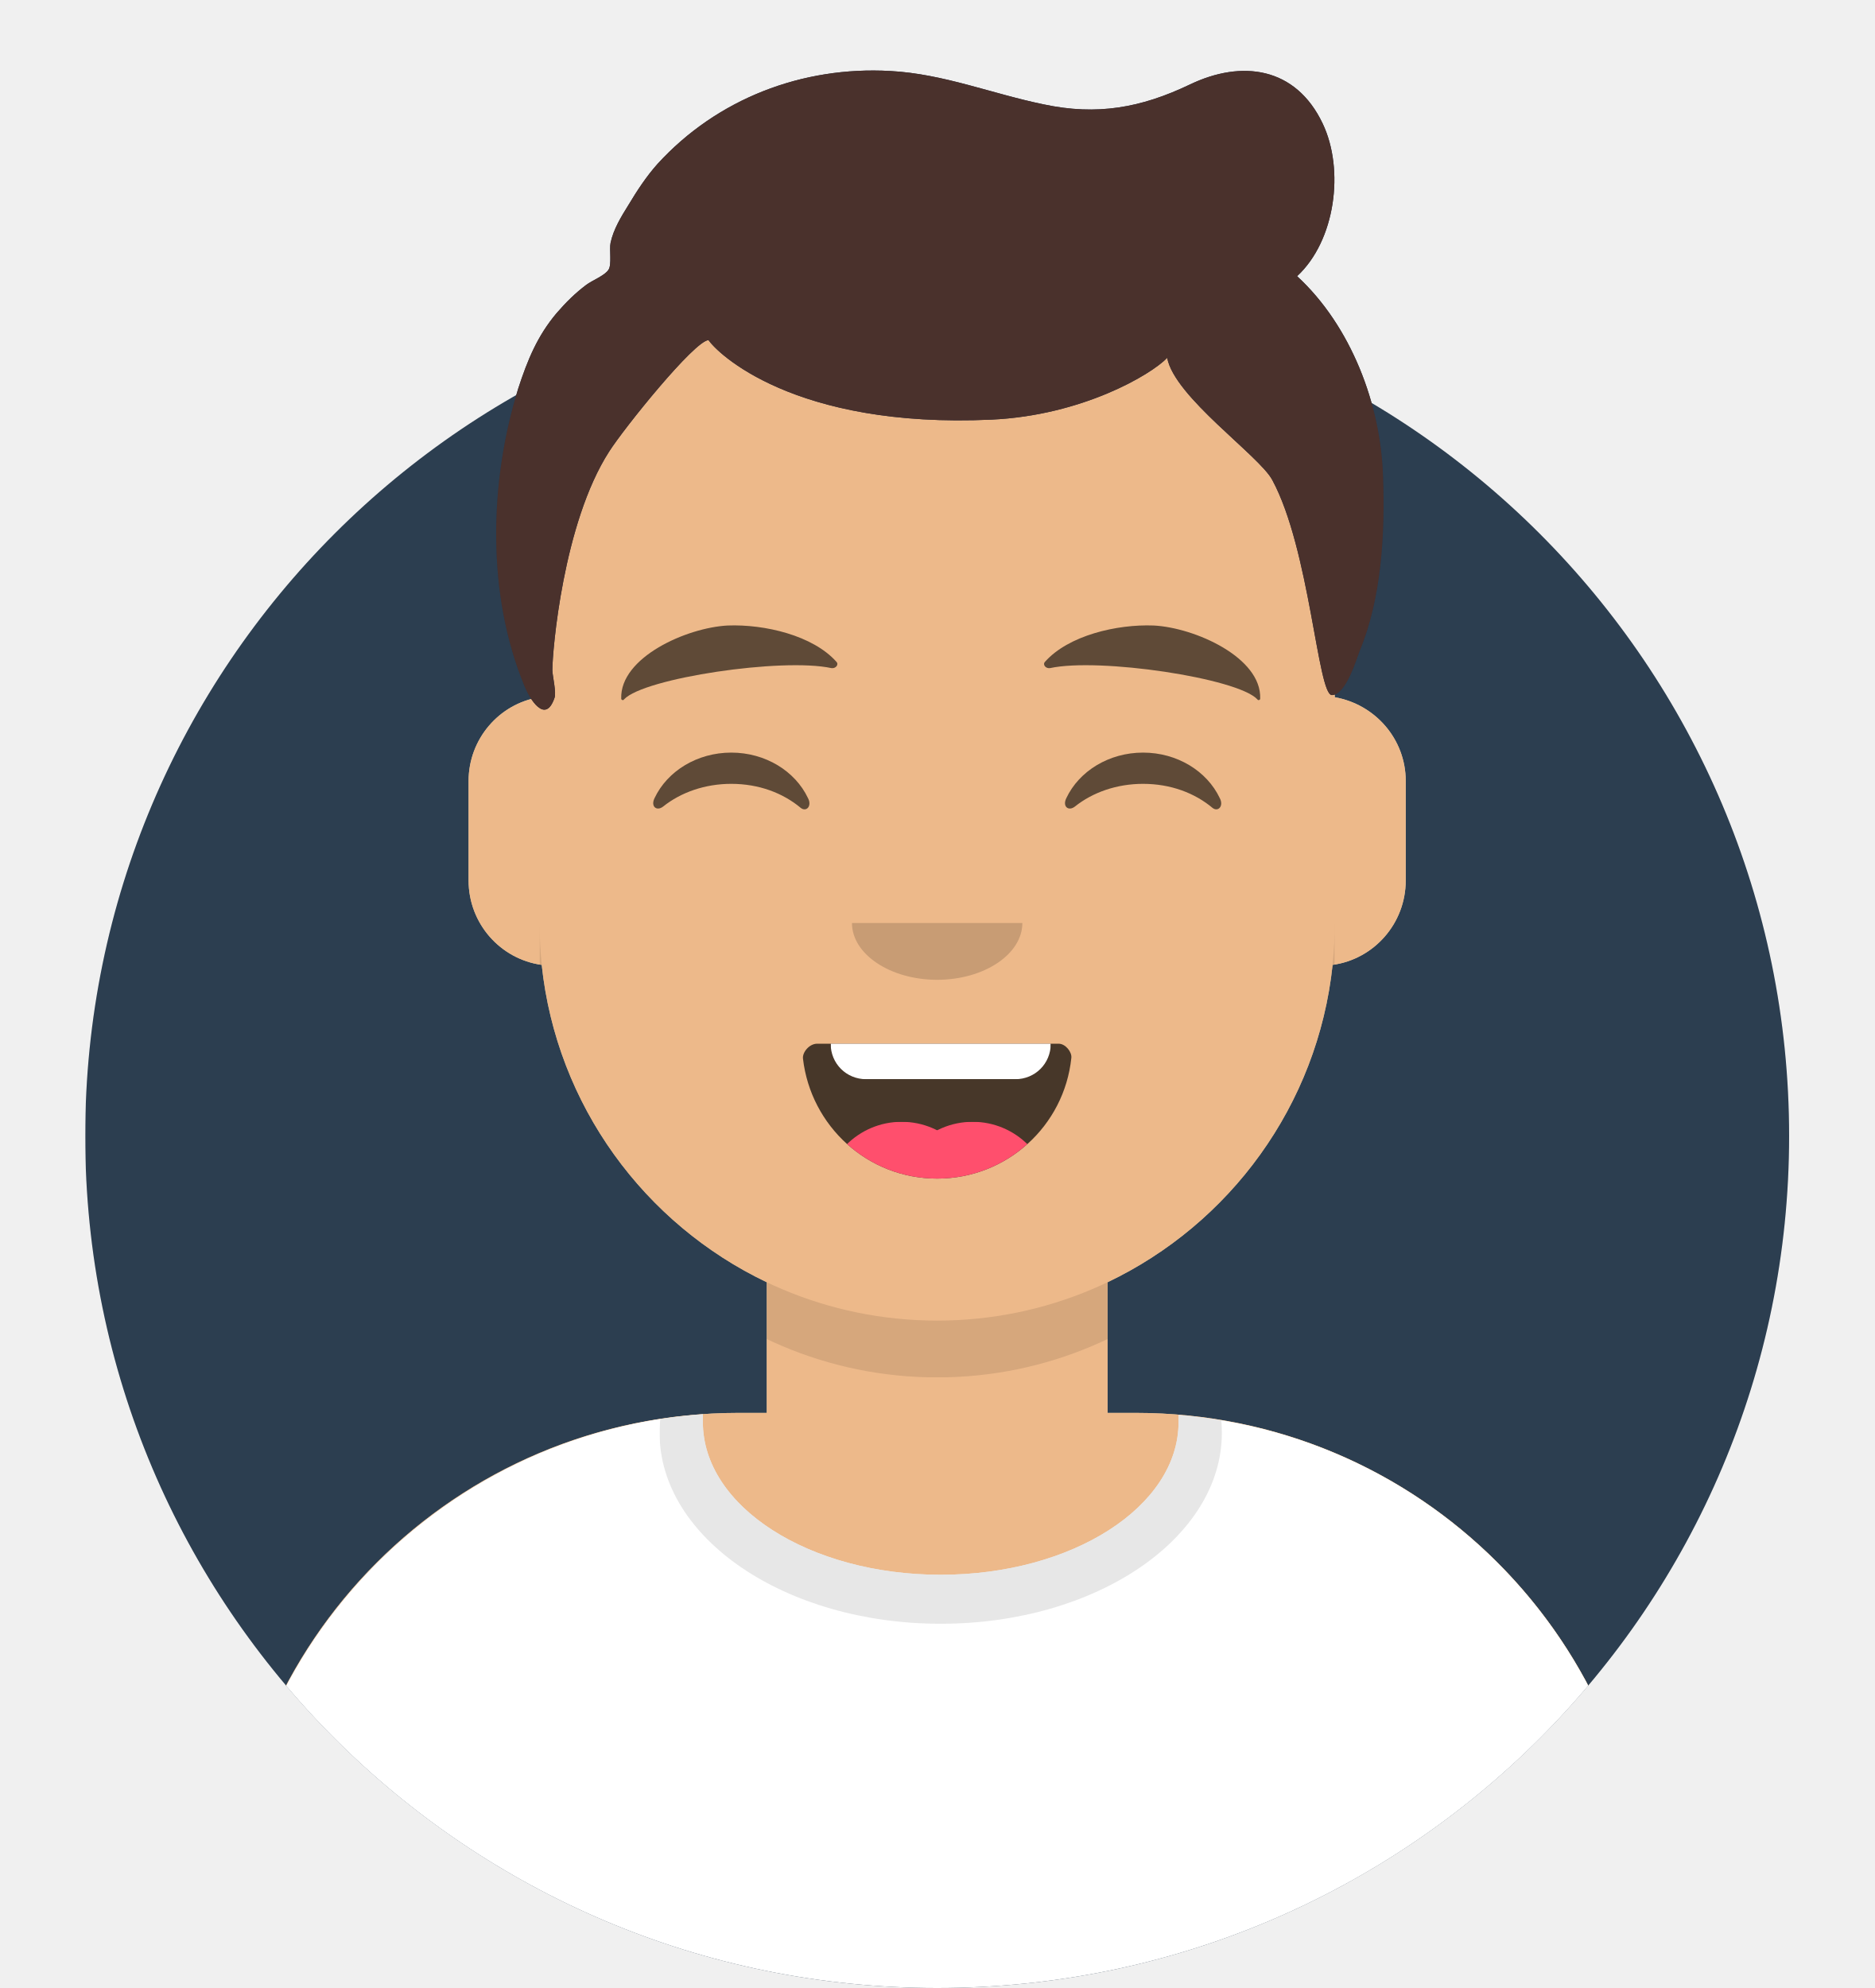
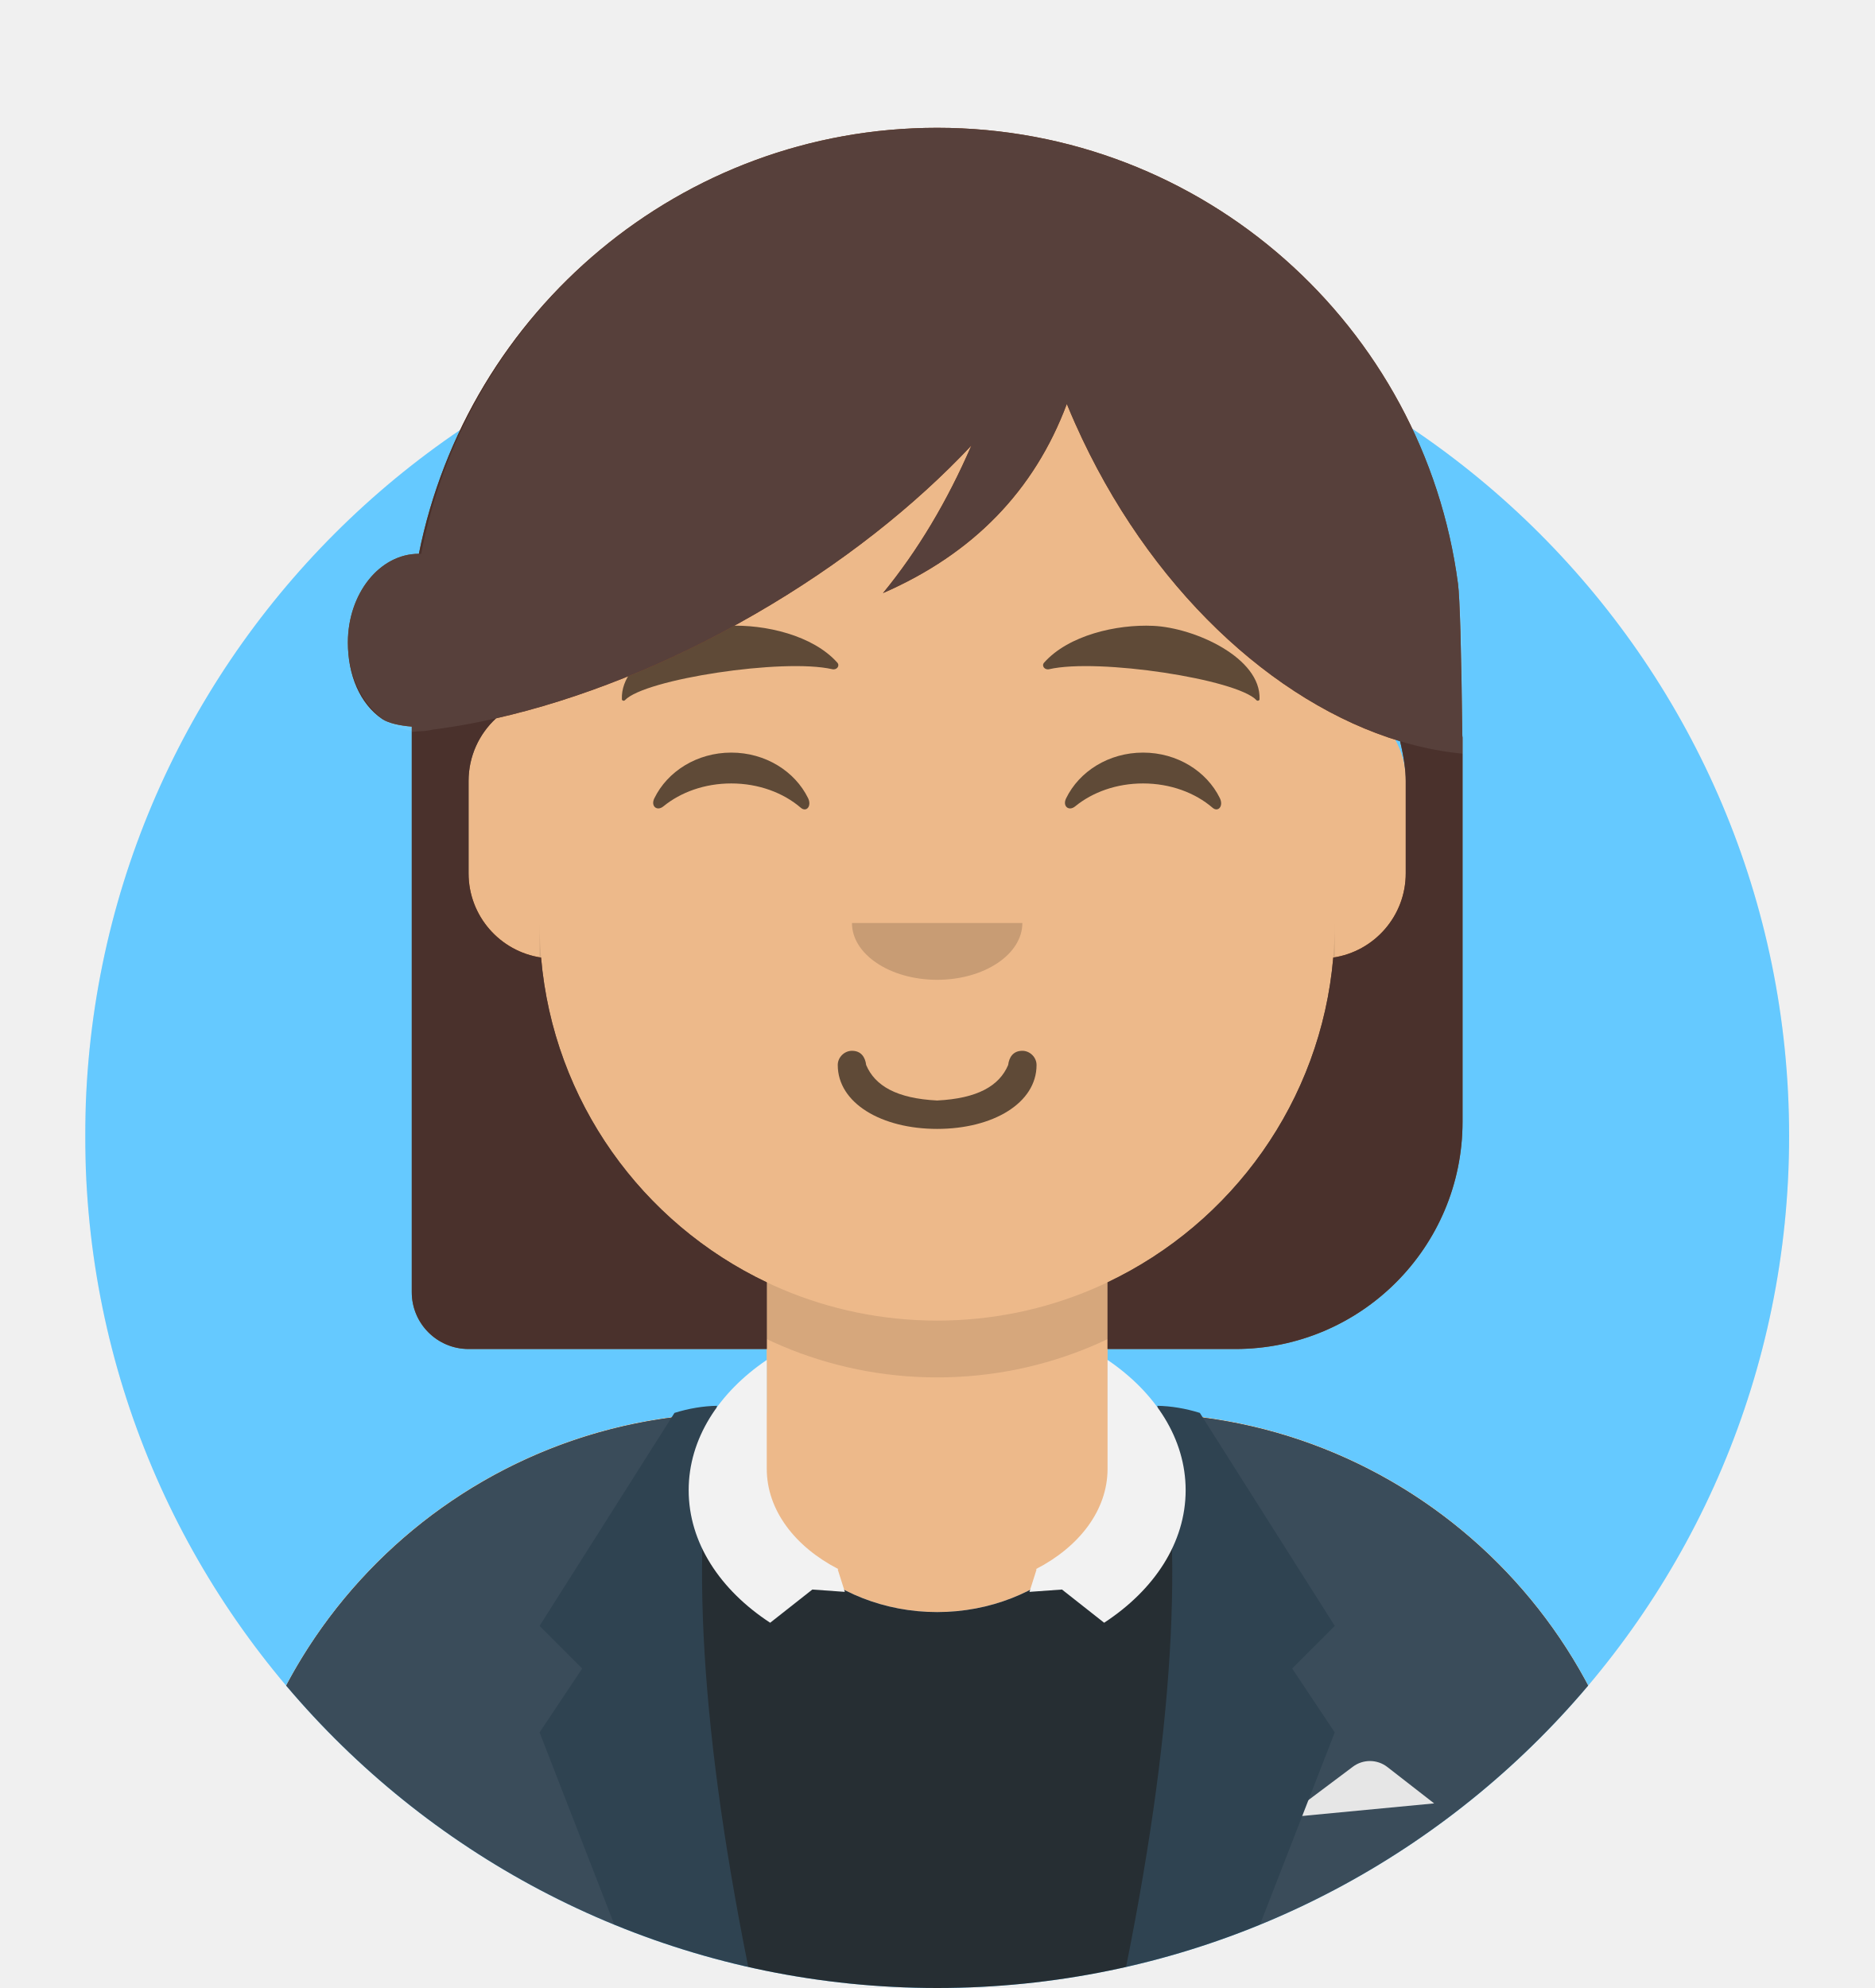
- <svg xmlns="http://www.w3.org/2000/svg" version="1.1" id="Layer_1" x="0px" y="0px" viewBox="0 0 264 280" style="enable-background:new 0 0 264 280;" xml:space="preserve">
-   <style type="text/css">
- 	.st0{fill-rule:evenodd;clip-rule:evenodd;fill:#E6E6E6;}
- 	.st1{filter:url(#Adobe_OpacityMaskFilter);}
- 	.st2{fill-rule:evenodd;clip-rule:evenodd;fill:#FFFFFF;}
- 	.st3{mask:url(#mask-2_1_);}
- 	.st4{fill-rule:evenodd;clip-rule:evenodd;fill:#2C3E50;}
- 	.st5{filter:url(#Adobe_OpacityMaskFilter_1_);}
- 	.st6{mask:url(#mask-4_1_);}
- 	.st7{fill-rule:evenodd;clip-rule:evenodd;fill:#D0C6AC;}
- 	.st8{filter:url(#Adobe_OpacityMaskFilter_2_);}
- 	.st9{mask:url(#mask-6_1_);}
- 	.st10{fill-rule:evenodd;clip-rule:evenodd;fill:#EDB98A;}
- 	.st11{filter:url(#Adobe_OpacityMaskFilter_3_);}
- 	.st12{mask:url(#mask-6_2_);fill-rule:evenodd;clip-rule:evenodd;fill-opacity:0.1;}
- 	.st13{filter:url(#Adobe_OpacityMaskFilter_4_);}
- 	.st14{mask:url(#react-mask-952_1_);}
- 	.st15{filter:url(#Adobe_OpacityMaskFilter_5_);}
- 	.st16{opacity:0.6;mask:url(#react-mask-952_2_);}
- 	.st17{fill-rule:evenodd;clip-rule:evenodd;fill-opacity:0.16;}
- 	.st18{fill-rule:evenodd;clip-rule:evenodd;fill-opacity:0.7;}
- 	.st19{filter:url(#Adobe_OpacityMaskFilter_6_);}
- 	.st20{mask:url(#react-mask-934_1_);fill-rule:evenodd;clip-rule:evenodd;fill:#FFFFFF;}
- 	.st21{filter:url(#Adobe_OpacityMaskFilter_7_);}
- 	.st22{mask:url(#react-mask-934_2_);}
- 	.st23{fill-rule:evenodd;clip-rule:evenodd;fill:#FF4F6D;}
- 	.st24{fill-rule:evenodd;clip-rule:evenodd;fill-opacity:0.6;}
- 	.st25{filter:url(#Adobe_OpacityMaskFilter_8_);}
- 	.st26{mask:url(#react-mask-925_1_);}
- 	.st27{fill-rule:evenodd;clip-rule:evenodd;fill:#28354B;}
- 	.st28{filter:url(#Adobe_OpacityMaskFilter_9_);}
- 	.st29{mask:url(#react-mask-924_1_);}
- 	.st30{fill-rule:evenodd;clip-rule:evenodd;fill:#4A312C;}
- </style>
-   <g>
-     <g transform="translate(-825, -1100)">
+ <svg xmlns="http://www.w3.org/2000/svg" xmlns:xlink="http://www.w3.org/1999/xlink" width="264px" height="280px" viewBox="0 0 264 280" version="1.1">
+   <defs>
+     <circle id="react-path-1" cx="120" cy="120" r="120" />
+     <path d="M12,160 C12,226.274 65.726,280 132,280 C198.274,280 252,226.274 252,160 L264,160 L264,-1.42108547e-14 L-3.19744231e-14,-1.42108547e-14 L-3.19744231e-14,160 L12,160 Z" id="react-path-2" />
+     <path d="M124,144.611 L124,163 L128,163 L128,163 C167.765,163 200,195.235 200,235 L200,244 L0,244 L0,235 C-4.86974701e-15,195.235 32.235,163 72,163 L72,163 L76,163 L76,144.611 C58.763,136.422 46.372,119.687 44.305,99.881 C38.48,99.058 34,94.052 34,88 L34,74 C34,68.054 38.325,63.118 44,62.166 L44,56 L44,56 C44,25.072 69.072,5.68137151e-15 100,0 L100,0 L100,0 C130.928,-5.68137151e-15 156,25.072 156,56 L156,62.166 C161.675,63.118 166,68.054 166,74 L166,88 C166,94.052 161.52,99.058 155.695,99.881 C153.628,119.687 141.237,136.422 124,144.611 Z" id="react-path-3" />
+   </defs>
+   <g id="Avataaar" stroke="none" stroke-width="1" fill="none" fill-rule="evenodd">
+     <g transform="translate(-825, -1100)" id="Avataaar/Circle">
      <g transform="translate(825, 1100)">
-         <g id="Circle" transform="translate(12, 40)">
-           <g id="Circle-Background">
-             <circle class="st0" cx="120" cy="120" r="120" />
-           </g>
-           <defs>
-             <filter id="Adobe_OpacityMaskFilter" filterUnits="userSpaceOnUse" x="0" y="0" width="240" height="240">
-               <feColorMatrix type="matrix" values="1 0 0 0 0  0 1 0 0 0  0 0 1 0 0  0 0 0 1 0" />
-             </filter>
-           </defs>
-           <mask maskUnits="userSpaceOnUse" x="0" y="0" width="240" height="240" id="mask-2_1_">
-             <g class="st1">
-               <circle id="path-1_1_" class="st2" cx="120" cy="120" r="120" />
-             </g>
+         <g id="Circle" stroke-width="1" fill-rule="evenodd" transform="translate(12, 40)">
+           <mask id="react-mask-4" fill="white">
+             <use xlink:href="#react-path-1" />
          </mask>
-           <g class="st3">
-             <rect class="st4" width="240" height="240" />
+           <use id="Circle-Background" fill="#E6E6E6" xlink:href="#react-path-1" />
+           <g id="Color/Palette/Blue-01" mask="url(#react-mask-4)" fill="#65C9FF">
+             <rect id="🖍Color" x="0" y="0" width="240" height="240" />
          </g>
        </g>
-         <g id="Mask">
- 			</g>
-         <defs>
-           <filter id="Adobe_OpacityMaskFilter_1_" filterUnits="userSpaceOnUse" x="-1" y="0" width="265" height="280">
-             <feColorMatrix type="matrix" values="1 0 0 0 0  0 1 0 0 0  0 0 1 0 0  0 0 0 1 0" />
-           </filter>
-         </defs>
-         <mask maskUnits="userSpaceOnUse" x="-1" y="0" width="265" height="280" id="mask-4_1_">
-           <g class="st5">
-             <path id="path-3_1_" class="st2" d="M12,160c0,66.3,53.7,120,120,120s120-53.7,120-120h12V0H0v160H12z" />
-           </g>
+         <mask id="react-mask-5" fill="white">
+           <use xlink:href="#react-path-2" />
        </mask>
-         <g id="Avataaar" class="st6">
+         <g id="Mask" />
+         <g id="Avataaar" stroke-width="1" fill-rule="evenodd" mask="url(#react-mask-5)">
          <g id="Body" transform="translate(32, 36)">
-             <g>
-               <path class="st7" d="M124,144.6V163h4l0,0c39.8,0,72,32.2,72,72v9H0v-9c0-39.8,32.2-72,72-72l0,0h4v-18.4        c-17.2-8.2-29.6-24.9-31.7-44.7C38.5,99.1,34,94.1,34,88V74c0-5.9,4.3-10.9,10-11.8V56l0,0c0-30.9,25.1-56,56-56l0,0l0,0        c30.9,0,56,25.1,56,56v6.2c5.7,1,10,5.9,10,11.8v14c0,6.1-4.5,11.1-10.3,11.9C153.6,119.7,141.2,136.4,124,144.6z" />
-             </g>
-             <defs>
-               <filter id="Adobe_OpacityMaskFilter_2_" filterUnits="userSpaceOnUse" x="-32" y="0" width="264" height="244">
-                 <feColorMatrix type="matrix" values="1 0 0 0 0  0 1 0 0 0  0 0 1 0 0  0 0 0 1 0" />
-               </filter>
-             </defs>
-             <mask maskUnits="userSpaceOnUse" x="-32" y="0" width="264" height="244" id="mask-6_1_">
-               <g class="st8">
-                 <path id="path-5_1_" class="st2" d="M124,144.6V163h4l0,0c39.8,0,72,32.2,72,72v9H0v-9c0-39.8,32.2-72,72-72l0,0h4v-18.4         c-17.2-8.2-29.6-24.9-31.7-44.7C38.5,99.1,34,94.1,34,88V74c0-5.9,4.3-10.9,10-11.8V56l0,0c0-30.9,25.1-56,56-56l0,0l0,0         c30.9,0,56,25.1,56,56v6.2c5.7,1,10,5.9,10,11.8v14c0,6.1-4.5,11.1-10.3,11.9C153.6,119.7,141.2,136.4,124,144.6z" />
-               </g>
+             <mask id="react-mask-6" fill="white">
+               <use xlink:href="#react-path-3" />
            </mask>
-             <g class="st9">
-               <g id="Color" transform="translate(-32, 0)">
-                 <rect class="st10" width="264" height="244" />
+             <use fill="#D0C6AC" xlink:href="#react-path-3" />
+             <g id="Skin/👶🏽-03-Brown" mask="url(#react-mask-6)" fill="#EDB98A">
+               <g transform="translate(0, 0)" id="Color">
+                 <rect x="0" y="0" width="264" height="280" />
              </g>
            </g>
+             <path d="M156,79 L156,102 C156,132.928 130.928,158 100,158 C69.072,158 44,132.928 44,102 L44,79 L44,94 C44,124.928 69.072,150 100,150 C130.928,150 156,124.928 156,94 L156,79 Z" id="Neck-Shadow" fill-opacity="0.1" fill="#000000" mask="url(#react-mask-6)" />
+           </g>
+           <g id="Clothing/Blazer-+-Sweater" transform="translate(0, 170)">
            <defs>
-               <filter id="Adobe_OpacityMaskFilter_3_" filterUnits="userSpaceOnUse" x="44" y="79" width="112" height="79">
-                 <feColorMatrix type="matrix" values="1 0 0 0 0  0 1 0 0 0  0 0 1 0 0  0 0 0 1 0" />
-               </filter>
+               <path d="M105.192,29.052 L104,29.052 L104,29.052 C64.235,29.052 32,61.287 32,101.052 L32,110 L232,110 L232,101.052 C232,61.287 199.765,29.052 160,29.052 L160,29.052 L158.808,29.052 C158.935,30.035 159,31.036 159,32.052 C159,45.859 146.912,57.052 132,57.052 C117.088,57.052 105,45.859 105,32.052 C105,31.036 105.065,30.035 105.192,29.052 Z" id="react-path-267" />
            </defs>
-             <mask maskUnits="userSpaceOnUse" x="44" y="79" width="112" height="79" id="mask-6_2_">
-               <g class="st11">
-                 <path id="path-5_2_" class="st2" d="M124,144.6V163h4l0,0c39.8,0,72,32.2,72,72v9H0v-9c0-39.8,32.2-72,72-72l0,0h4v-18.4         c-17.2-8.2-29.6-24.9-31.7-44.7C38.5,99.1,34,94.1,34,88V74c0-5.9,4.3-10.9,10-11.8V56l0,0c0-30.9,25.1-56,56-56l0,0l0,0         c30.9,0,56,25.1,56,56v6.2c5.7,1,10,5.9,10,11.8v14c0,6.1-4.5,11.1-10.3,11.9C153.6,119.7,141.2,136.4,124,144.6z" />
-               </g>
+             <mask id="react-mask-268" fill="white">
+               <use xlink:href="#react-path-267" />
            </mask>
-             <path id="Neck-Shadow" class="st12" d="M156,79v23c0,30.9-25.1,56-56,56s-56-25.1-56-56V79v15c0,30.9,25.1,56,56,56       s56-25.1,56-56V79z" />
+             <use id="Clothes" fill="#E6E6E6" fill-rule="evenodd" xlink:href="#react-path-267" />
+             <g id="Color/Palette/Black" mask="url(#react-mask-268)" fill-rule="evenodd" fill="#262E33">
+               <rect id="🖍Color" x="0" y="0" width="264" height="110" />
+             </g>
+             <g id="Blazer" stroke-width="1" fill-rule="evenodd" transform="translate(32, 28)">
+               <path d="M68.785,1.122 C30.512,2.804 1.24427139e-14,34.365 0,73.052 L0,82 L69.362,82 C65.961,69.92 64,55.709 64,40.5 C64,26.173 65.74,12.731 68.785,1.122 Z M131.638,82 L200,82 L200,73.052 C200,34.707 170.025,3.363 132.229,1.174 C135.265,12.771 137,26.194 137,40.5 C137,55.709 135.039,69.92 131.638,82 Z" id="Saco" fill="#3A4C5A" />
+               <path d="M149,58 L158.556,50.833 L158.556,50.833 C159.999,49.751 161.988,49.768 163.412,50.876 L170,56 L149,58 Z" id="Pocket-hanky" fill="#E6E6E6" />
+               <path d="M69,1.13686838e-13 C65,19.333 66.667,46.667 74,82 L58,82 L44,46 L50,37 L44,31 L63,1 C65.028,0.369 67.028,0.036 69,1.13686838e-13 Z" id="Wing" fill="#2F4351" />
+               <path d="M151,1.13686838e-13 C147,19.333 148.667,46.667 156,82 L140,82 L126,46 L132,37 L126,31 L145,1 C147.028,0.369 149.028,0.036 151,1.13686838e-13 Z" id="Wing" fill="#2F4351" transform="translate(141, 41) scale(-1, 1) translate(-141, -41) " />
+             </g>
+             <path d="M156,21.539 C162.772,26.136 167,32.656 167,39.888 C167,47.289 162.572,53.945 155.52,58.556 L149.579,53.876 L145,54.208 L146,51.057 L145.922,50.996 C152.022,47.853 156,42.7 156,36.877 L156,21.539 Z M108,21.539 C101.228,26.136 97,32.656 97,39.888 C97,47.289 101.428,53.945 108.48,58.556 L114.421,53.876 L119,54.208 L118,51.057 L118.078,50.996 C111.978,47.853 108,42.7 108,36.877 L108,21.539 Z" id="Collar" fill="#F2F2F2" fill-rule="evenodd" />
          </g>
-           <g transform="translate(0, 170)">
-             <g id="Clothes">
-               <path class="st0" d="M166,29.3c37,3,66,34,66,71.8v8.9H32v-8.9C32,63,61.6,31.8,99,29.2c0,0.4,0,0.7,0,1.1        c0,11.9,15,21.5,33.5,21.5S166,42.2,166,30.3C166,30,166,29.6,166,29.3z" />
+           <g id="Face" transform="translate(76, 82)" fill="#000000">
+             <g id="Mouth/Twinkle" transform="translate(2, 52)" fill-opacity="0.6" fill-rule="nonzero" fill="#000000">
+               <path d="M40,16 C40,21.372 46.158,25 54,25 C61.842,25 68,21.372 68,16 C68,14.895 67.05,14 66,14 C64.707,14 64.13,14.905 64,16 C62.758,18.938 59.683,20.716 54,21 C48.317,20.716 45.242,18.938 44,16 C43.87,14.905 43.293,14 42,14 C40.95,14 40,14.895 40,16 Z" id="Mouth" />
            </g>
-             <defs>
-               <filter id="Adobe_OpacityMaskFilter_4_" filterUnits="userSpaceOnUse" x="0" y="0" width="264" height="110">
-                 <feColorMatrix type="matrix" values="1 0 0 0 0  0 1 0 0 0  0 0 1 0 0  0 0 0 1 0" />
-               </filter>
-             </defs>
-             <mask maskUnits="userSpaceOnUse" x="0" y="0" width="264" height="110" id="react-mask-952_1_">
-               <g class="st13">
-                 <path id="react-path-951_1_" class="st2" d="M166,29.3c37,3,66,34,66,71.8v8.9H32v-8.9C32,63,61.6,31.8,99,29.2         c0,0.4,0,0.7,0,1.1c0,11.9,15,21.5,33.5,21.5S166,42.2,166,30.3C166,30,166,29.6,166,29.3z" />
-               </g>
-             </mask>
-             <g class="st14">
-               <rect class="st2" width="264" height="110" />
+             <g id="Nose/Default" transform="translate(28, 40)" fill-opacity="0.16">
+               <path d="M16,8 C16,12.418 21.373,16 28,16 L28,16 C34.627,16 40,12.418 40,8" id="Nose" />
            </g>
-             <defs>
-               <filter id="Adobe_OpacityMaskFilter_5_" filterUnits="userSpaceOnUse" x="92.9" y="4.9" width="79.3" height="53.8">
-                 <feColorMatrix type="matrix" values="1 0 0 0 0  0 1 0 0 0  0 0 1 0 0  0 0 0 1 0" />
-               </filter>
-             </defs>
-             <mask maskUnits="userSpaceOnUse" x="92.9" y="4.9" width="79.3" height="53.8" id="react-mask-952_2_">
-               <g class="st15">
-                 <path id="react-path-951_2_" class="st2" d="M166,29.3c37,3,66,34,66,71.8v8.9H32v-8.9C32,63,61.6,31.8,99,29.2         c0,0.4,0,0.7,0,1.1c0,11.9,15,21.5,33.5,21.5S166,42.2,166,30.3C166,30,166,29.6,166,29.3z" />
-               </g>
-             </mask>
-             <g id="Shadowy" class="st16">
-               <g transform="translate(92, 4)">
-                 <ellipse class="st17" cx="40.5" cy="27.8" rx="39.6" ry="26.9" />
-               </g>
+             <g id="Eyes/Happy-😁" transform="translate(0, 8)" fill-opacity="0.6">
+               <path d="M16.16,22.447 C18.007,18.649 22.164,16 26.998,16 C31.814,16 35.959,18.63 37.815,22.407 C38.367,23.529 37.582,24.447 36.791,23.767 C34.34,21.66 30.859,20.344 26.998,20.344 C23.257,20.344 19.874,21.579 17.438,23.572 C16.547,24.3 15.62,23.558 16.16,22.447 Z" id="Squint" />
+               <path d="M74.16,22.447 C76.007,18.649 80.164,16 84.998,16 C89.814,16 93.959,18.63 95.815,22.407 C96.367,23.529 95.582,24.447 94.791,23.767 C92.34,21.66 88.859,20.344 84.998,20.344 C81.257,20.344 77.874,21.579 75.438,23.572 C74.547,24.3 73.62,23.558 74.16,22.447 Z" id="Squint" />
+             </g>
+             <g id="Eyebrow/Natural/Default-Natural" fill-opacity="0.6">
+               <path d="M26.039,6.21 C20.278,6.983 11.293,12.005 12.044,17.818 C12.069,18.008 12.357,18.067 12.481,17.908 C14.967,14.72 34.193,10.037 41.194,11.015 C41.835,11.104 42.258,10.443 41.821,10.03 C38.077,6.495 31.2,5.512 26.039,6.21" id="Eyebrow" transform="translate(27, 12) rotate(5) translate(-27, -12) " />
+               <path d="M85.039,6.21 C79.278,6.983 70.293,12.005 71.044,17.818 C71.069,18.008 71.357,18.067 71.481,17.908 C73.967,14.72 93.193,10.037 100.194,11.015 C100.835,11.104 101.258,10.443 100.821,10.03 C97.077,6.495 90.2,5.512 85.039,6.21" id="Eyebrow" transform="translate(86, 12) scale(-1, 1) rotate(5) translate(-86, -12) " />
            </g>
          </g>
-           <g id="Face" transform="translate(76, 82)">
-             <g transform="translate(2, 52)">
-               <g id="Mouth">
-                 <path class="st18" d="M35.1,15.1C36.2,24.6,44.2,32,54,32c9.8,0,17.9-7.4,18.9-17c0.1-0.8-0.8-2-1.8-2c-14.9,0-26.3,0-34,0         C36,13,35,14.2,35.1,15.1z" />
-               </g>
-               <defs>
-                 <filter id="Adobe_OpacityMaskFilter_6_" filterUnits="userSpaceOnUse" x="39" y="2" width="31" height="16">
-                   <feColorMatrix type="matrix" values="1 0 0 0 0  0 1 0 0 0  0 0 1 0 0  0 0 0 1 0" />
-                 </filter>
-               </defs>
-               <mask maskUnits="userSpaceOnUse" x="39" y="2" width="31" height="16" id="react-mask-934_1_">
-                 <g class="st19">
-                   <path id="react-path-933_1_" class="st2" d="M35.1,15.1C36.2,24.6,44.2,32,54,32c9.8,0,17.9-7.4,18.9-17          c0.1-0.8-0.8-2-1.8-2c-14.9,0-26.3,0-34,0C36,13,35,14.2,35.1,15.1z" />
+           <g id="Top" stroke-width="1" fill-rule="evenodd">
+             <defs>
+               <rect id="react-path-137" x="0" y="0" width="264" height="280" />
+               <path d="M59,102.34 C59,118.921 59,145.474 59,182 C59,186.418 62.582,190 67,190 L109,190 L109,180.611 C91.469,172.283 78.952,155.115 77.209,134.867 C71.431,134.002 67,129.019 67,123 L67,110 C67,106.509 68.49,103.367 70.869,101.174 C82.409,98.555 94.971,93.638 107.342,86.495 C119.473,79.491 129.844,71.258 137.821,62.752 C134.394,70.66 130.245,77.588 125.372,83.535 C138.047,78.012 146.678,69.132 151.264,56.896 C151.641,57.818 152.035,58.739 152.444,59.658 C162.7,82.693 180.318,99.019 198.206,104.403 C198.719,106.513 199,108.484 199,110 L199,123 C199,129.019 194.569,134.002 188.791,134.867 C187.048,155.115 174.531,172.283 157,180.611 L157,190 L175,190 C192.673,190 207,175.673 207,158 C207,133.944 207,115.903 207,103.875 C207,103.808 206.991,103.721 206.972,103.615 C206.828,91.354 206.624,84.224 206.36,82.226 C201.577,45.976 170.556,18 133,18 C96.915,18 66.863,43.828 60,78 C54.477,78 50,83.596 50,90.5 C50,95.051 51.695,99.143 54.853,101.273 C55.758,101.883 57.324,102.198 59,102.34 Z" id="react-path-138" />
+             </defs>
+             <mask id="react-mask-135" fill="white">
+               <use xlink:href="#react-path-137" />
+             </mask>
+             <g id="Mask" />
+             <g id="Top/Long-Hair/Long-but-not-too-long" mask="url(#react-mask-135)">
+               <g transform="translate(-1, 0)">
+                 <g id="Behind" stroke-width="1" fill-rule="evenodd">
+                   <mask id="react-mask-136" fill="white">
+                     <use xlink:href="#react-path-138" />
+                   </mask>
+                   <use id="Combined-Shape" fill="#944F23" xlink:href="#react-path-138" />
+                   <g id="Skin/👶🏽-03-Brown" mask="url(#react-mask-136)" fill="#4A312C">
+                     <g transform="translate(0, 0) " id="Color">
+                       <rect x="0" y="0" width="264" height="280" />
+                     </g>
+                   </g>
                </g>
-               </mask>
-               <path id="Teeth" class="st20" d="M44,2h21c2.8,0,5,2.2,5,5v6c0,2.8-2.2,5-5,5H44c-2.8,0-5-2.2-5-5V7C39,4.2,41.2,2,44,2z" />
-               <defs>
-                 <filter id="Adobe_OpacityMaskFilter_7_" filterUnits="userSpaceOnUse" x="38" y="24" width="32" height="22">
-                   <feColorMatrix type="matrix" values="1 0 0 0 0  0 1 0 0 0  0 0 1 0 0  0 0 0 1 0" />
-                 </filter>
-               </defs>
-               <mask maskUnits="userSpaceOnUse" x="38" y="24" width="32" height="22" id="react-mask-934_2_">
-                 <g class="st21">
-                   <path id="react-path-933_2_" class="st2" d="M35.1,15.1C36.2,24.6,44.2,32,54,32c9.8,0,17.9-7.4,18.9-17          c0.1-0.8-0.8-2-1.8-2c-14.9,0-26.3,0-34,0C36,13,35,14.2,35.1,15.1z" />
-                 </g>
-               </mask>
-               <g id="Tongue" class="st22">
-                 <g transform="translate(38, 24)">
-                   <circle class="st23" cx="11" cy="11" r="11" />
-                   <circle class="st23" cx="21" cy="11" r="11" />
-                 </g>
-               </g>
-             </g>
-             <g transform="translate(28, 40)">
-               <path id="Nose" class="st17" d="M16,8c0,4.4,5.4,8,12,8l0,0c6.6,0,12-3.6,12-8" />
-             </g>
-             <g transform="translate(0, 8)">
-               <path id="Squint" class="st24" d="M16.2,22.4C18,18.6,22.2,16,27,16c4.8,0,9,2.6,10.8,6.4c0.6,1.1-0.2,2-1,1.4        c-2.5-2.1-5.9-3.4-9.8-3.4c-3.7,0-7.1,1.2-9.6,3.2C16.5,24.3,15.6,23.6,16.2,22.4z" />
-               <path class="st24" d="M74.2,22.4C76,18.6,80.2,16,85,16c4.8,0,9,2.6,10.8,6.4c0.6,1.1-0.2,2-1,1.4c-2.5-2.1-5.9-3.4-9.8-3.4        c-3.7,0-7.1,1.2-9.6,3.2C74.5,24.3,73.6,23.6,74.2,22.4z" />
-             </g>
-             <g>
-               <path id="Eyebrow" class="st24" d="M26.5,6.1c-5.8,0.3-15.2,4.5-15,10.3c0,0.2,0.3,0.3,0.4,0.1c2.8-3,22.3-5.9,29.2-4.4        c0.6,0.1,1.1-0.5,0.7-0.9C38.5,7.5,31.7,5.9,26.5,6.1" />
-               <path class="st24" d="M86.5,6.1c5.8,0.3,15.2,4.5,15,10.3c0,0.2-0.3,0.3-0.4,0.1c-2.8-3-22.3-5.9-29.2-4.4        c-0.6,0.1-1.1-0.5-0.7-0.9C74.5,7.5,81.3,5.9,86.5,6.1" />
-             </g>
-           </g>
-           <g id="Top">
-             <defs>
-               <filter id="Adobe_OpacityMaskFilter_8_" filterUnits="userSpaceOnUse" x="-1" y="0" width="264" height="280">
-                 <feColorMatrix type="matrix" values="1 0 0 0 0  0 1 0 0 0  0 0 1 0 0  0 0 0 1 0" />
-               </filter>
-             </defs>
-             <mask maskUnits="userSpaceOnUse" x="-1" y="0" width="264" height="280" id="react-mask-925_1_">
-               <g class="st25">
-                 <rect id="react-path-927_1_" class="st2" width="264" height="280" />
-               </g>
-             </mask>
-             <g class="st26">
-               <g transform="translate(-1, 0)">
-                 <g id="Short-Hair">
-                   <path class="st27" d="M183.7,38.9c5.4-5,6.7-15,3.6-21.5c-3.8-8-11.4-9-18.7-5.5c-6.9,3.3-13.1,4.4-20.6,2.8          c-7.3-1.5-14.1-4.3-21.6-4.7C114,9.3,102,13.9,93.6,23.1c-1.6,1.8-2.9,3.8-4.1,5.8c-1,1.6-2.1,3.4-2.5,5.3          c-0.2,0.9,0.2,3.1-0.3,3.8c-0.5,0.8-2.3,1.5-3.1,2.1c-1.6,1.2-2.9,2.5-4.2,4c-2.7,3.2-4.1,6.6-5.4,10.6          c-4.1,13.2-4.5,29,0.9,42c0.7,1.7,2.9,5.4,4.2,1.6c0.3-0.7-0.3-3.2-0.3-3.9c0-2.7,1.5-20.7,8-30.8c2.1-3.3,12-15.6,14-15.7          c1.1,1.7,11.9,12.5,39.9,11.2c12.7-0.6,22.4-6.3,24.7-8.7c1,5.5,13,13.8,14.8,17.2c5.3,9.8,6.4,30.3,8.4,30.3          s3.5-5.2,3.9-6.2c3.1-7.4,3.6-16.6,3.3-24.6C195.5,57,191.3,45.9,183.7,38.9z" />
-                 </g>
-                 <defs>
-                   <filter id="Adobe_OpacityMaskFilter_9_" filterUnits="userSpaceOnUse" x="0" y="0" width="264" height="280">
-                     <feColorMatrix type="matrix" values="1 0 0 0 0  0 1 0 0 0  0 0 1 0 0  0 0 0 1 0" />
-                   </filter>
-                 </defs>
-                 <mask maskUnits="userSpaceOnUse" x="0" y="0" width="264" height="280" id="react-mask-924_1_">
-                   <g class="st28">
-                     <path id="react-path-926_1_" class="st2" d="M183.7,38.9c5.4-5,6.7-15,3.6-21.5c-3.8-8-11.4-9-18.7-5.5           c-6.9,3.3-13.1,4.4-20.6,2.8c-7.3-1.5-14.1-4.3-21.6-4.7C114,9.3,102,13.9,93.6,23.1c-1.6,1.8-2.9,3.8-4.1,5.8           c-1,1.6-2.1,3.4-2.5,5.3c-0.2,0.9,0.2,3.1-0.3,3.8c-0.5,0.8-2.3,1.5-3.1,2.1c-1.6,1.2-2.9,2.5-4.2,4           c-2.7,3.2-4.1,6.6-5.4,10.6c-4.1,13.2-4.5,29,0.9,42c0.7,1.7,2.9,5.4,4.2,1.6c0.3-0.7-0.3-3.2-0.3-3.9           c0-2.7,1.5-20.7,8-30.8c2.1-3.3,12-15.6,14-15.7c1.1,1.7,11.9,12.5,39.9,11.2c12.7-0.6,22.4-6.3,24.7-8.7           c1,5.5,13,13.8,14.8,17.2c5.3,9.8,6.4,30.3,8.4,30.3s3.5-5.2,3.9-6.2c3.1-7.4,3.6-16.6,3.3-24.6           C195.5,57,191.3,45.9,183.7,38.9z" />
-                   </g>
-                 </mask>
-                 <g class="st29">
-                   <g transform="translate(0, 0) ">
-                     <rect class="st30" width="264" height="280" />
-                   </g>
+                 <g id="Top" opacity="0.44" stroke-width="1" fill-rule="evenodd" transform="translate(50, 18)" fill-opacity="0.16">
+                   <path d="M11.899,84.775 C25.711,83.015 41.679,77.538 57.342,68.495 C69.473,61.491 79.844,53.258 87.821,44.752 C84.394,52.66 80.245,59.588 75.372,65.535 C88.047,60.012 96.678,51.132 101.264,38.896 C101.641,39.818 102.035,40.739 102.444,41.658 C114.382,68.471 136.296,86.194 157,88.151 L157,88.151 L157,74 C157,33.131 123.869,-7.50752664e-15 83,0 C46.915,6.62868839e-15 16.863,25.828 10.321,60.006 C10.215,60.002 10.107,60 10,60 C4.477,60 0,65.596 0,72.5 C0,78.982 3.947,84.311 9,84.938 L9,85.093 C9.316,85.064 9.634,85.033 9.953,85 C9.968,85 9.984,85 10,85 C10.649,85 11.284,84.923 11.899,84.775 Z" id="Combined-Shape" fill="#FFFFFF" />
                </g>
              </g>
            </g>
          </g>
        </g>
      </g>
    </g>
  </g>
</svg>
